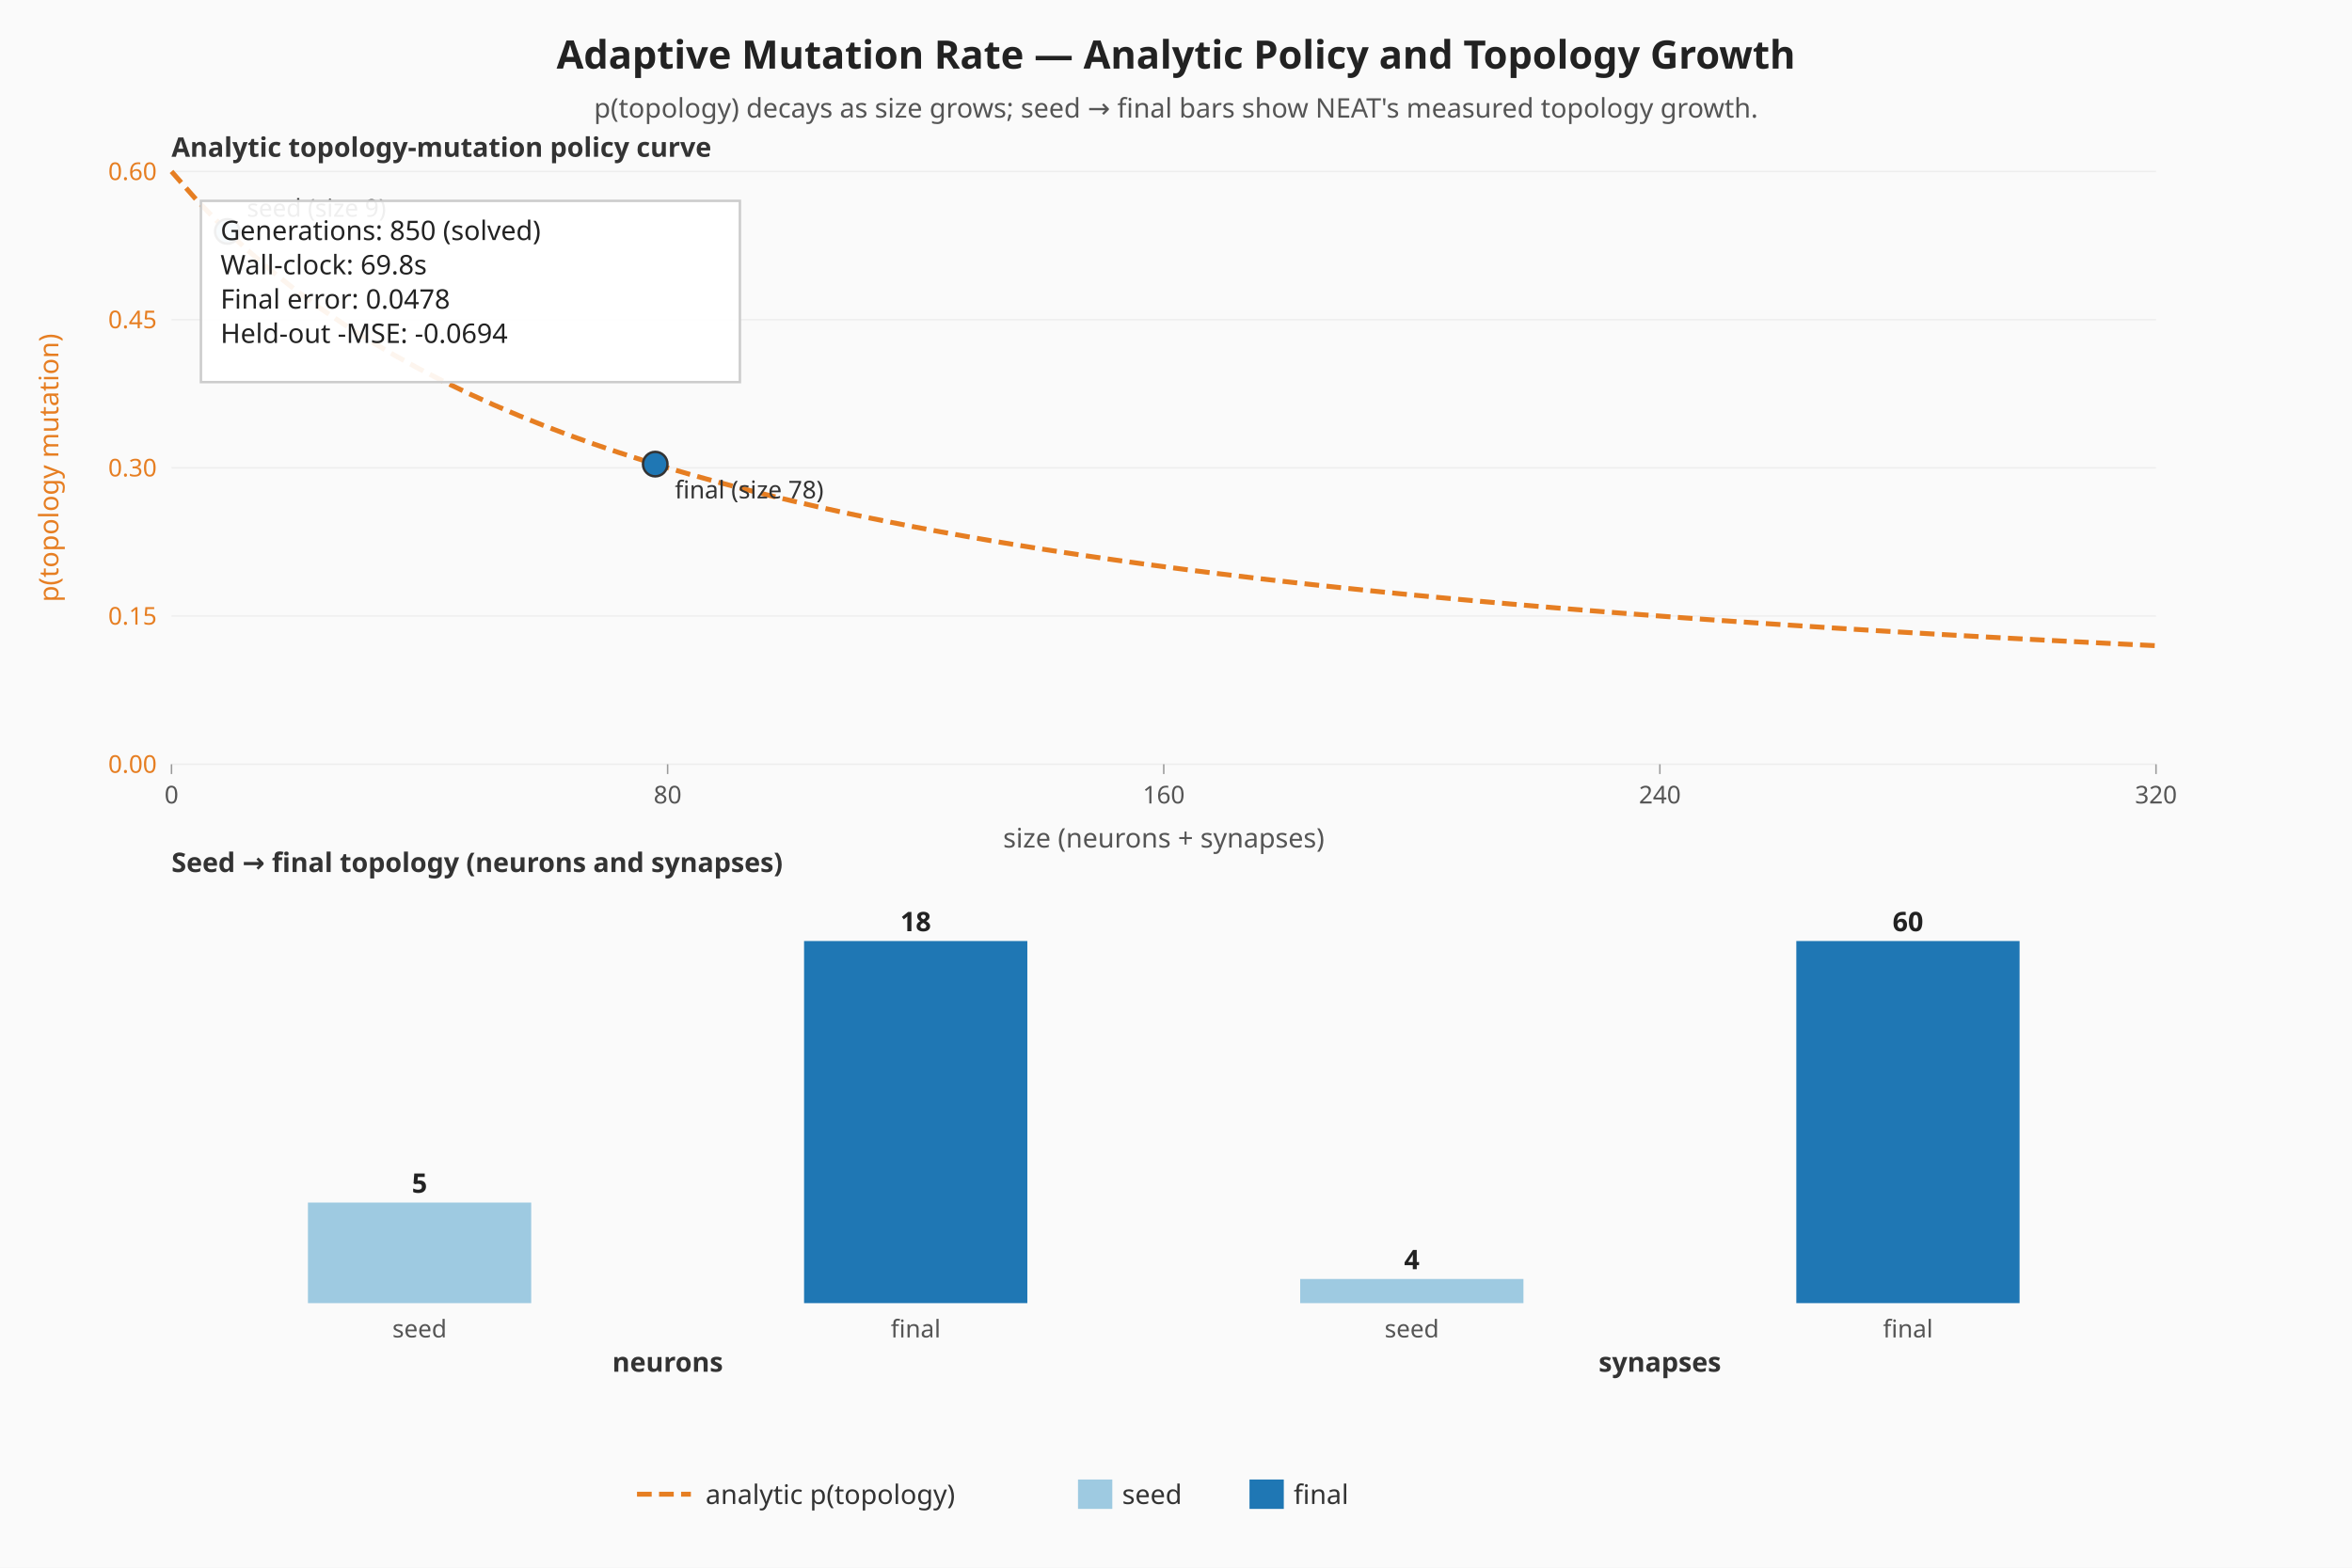
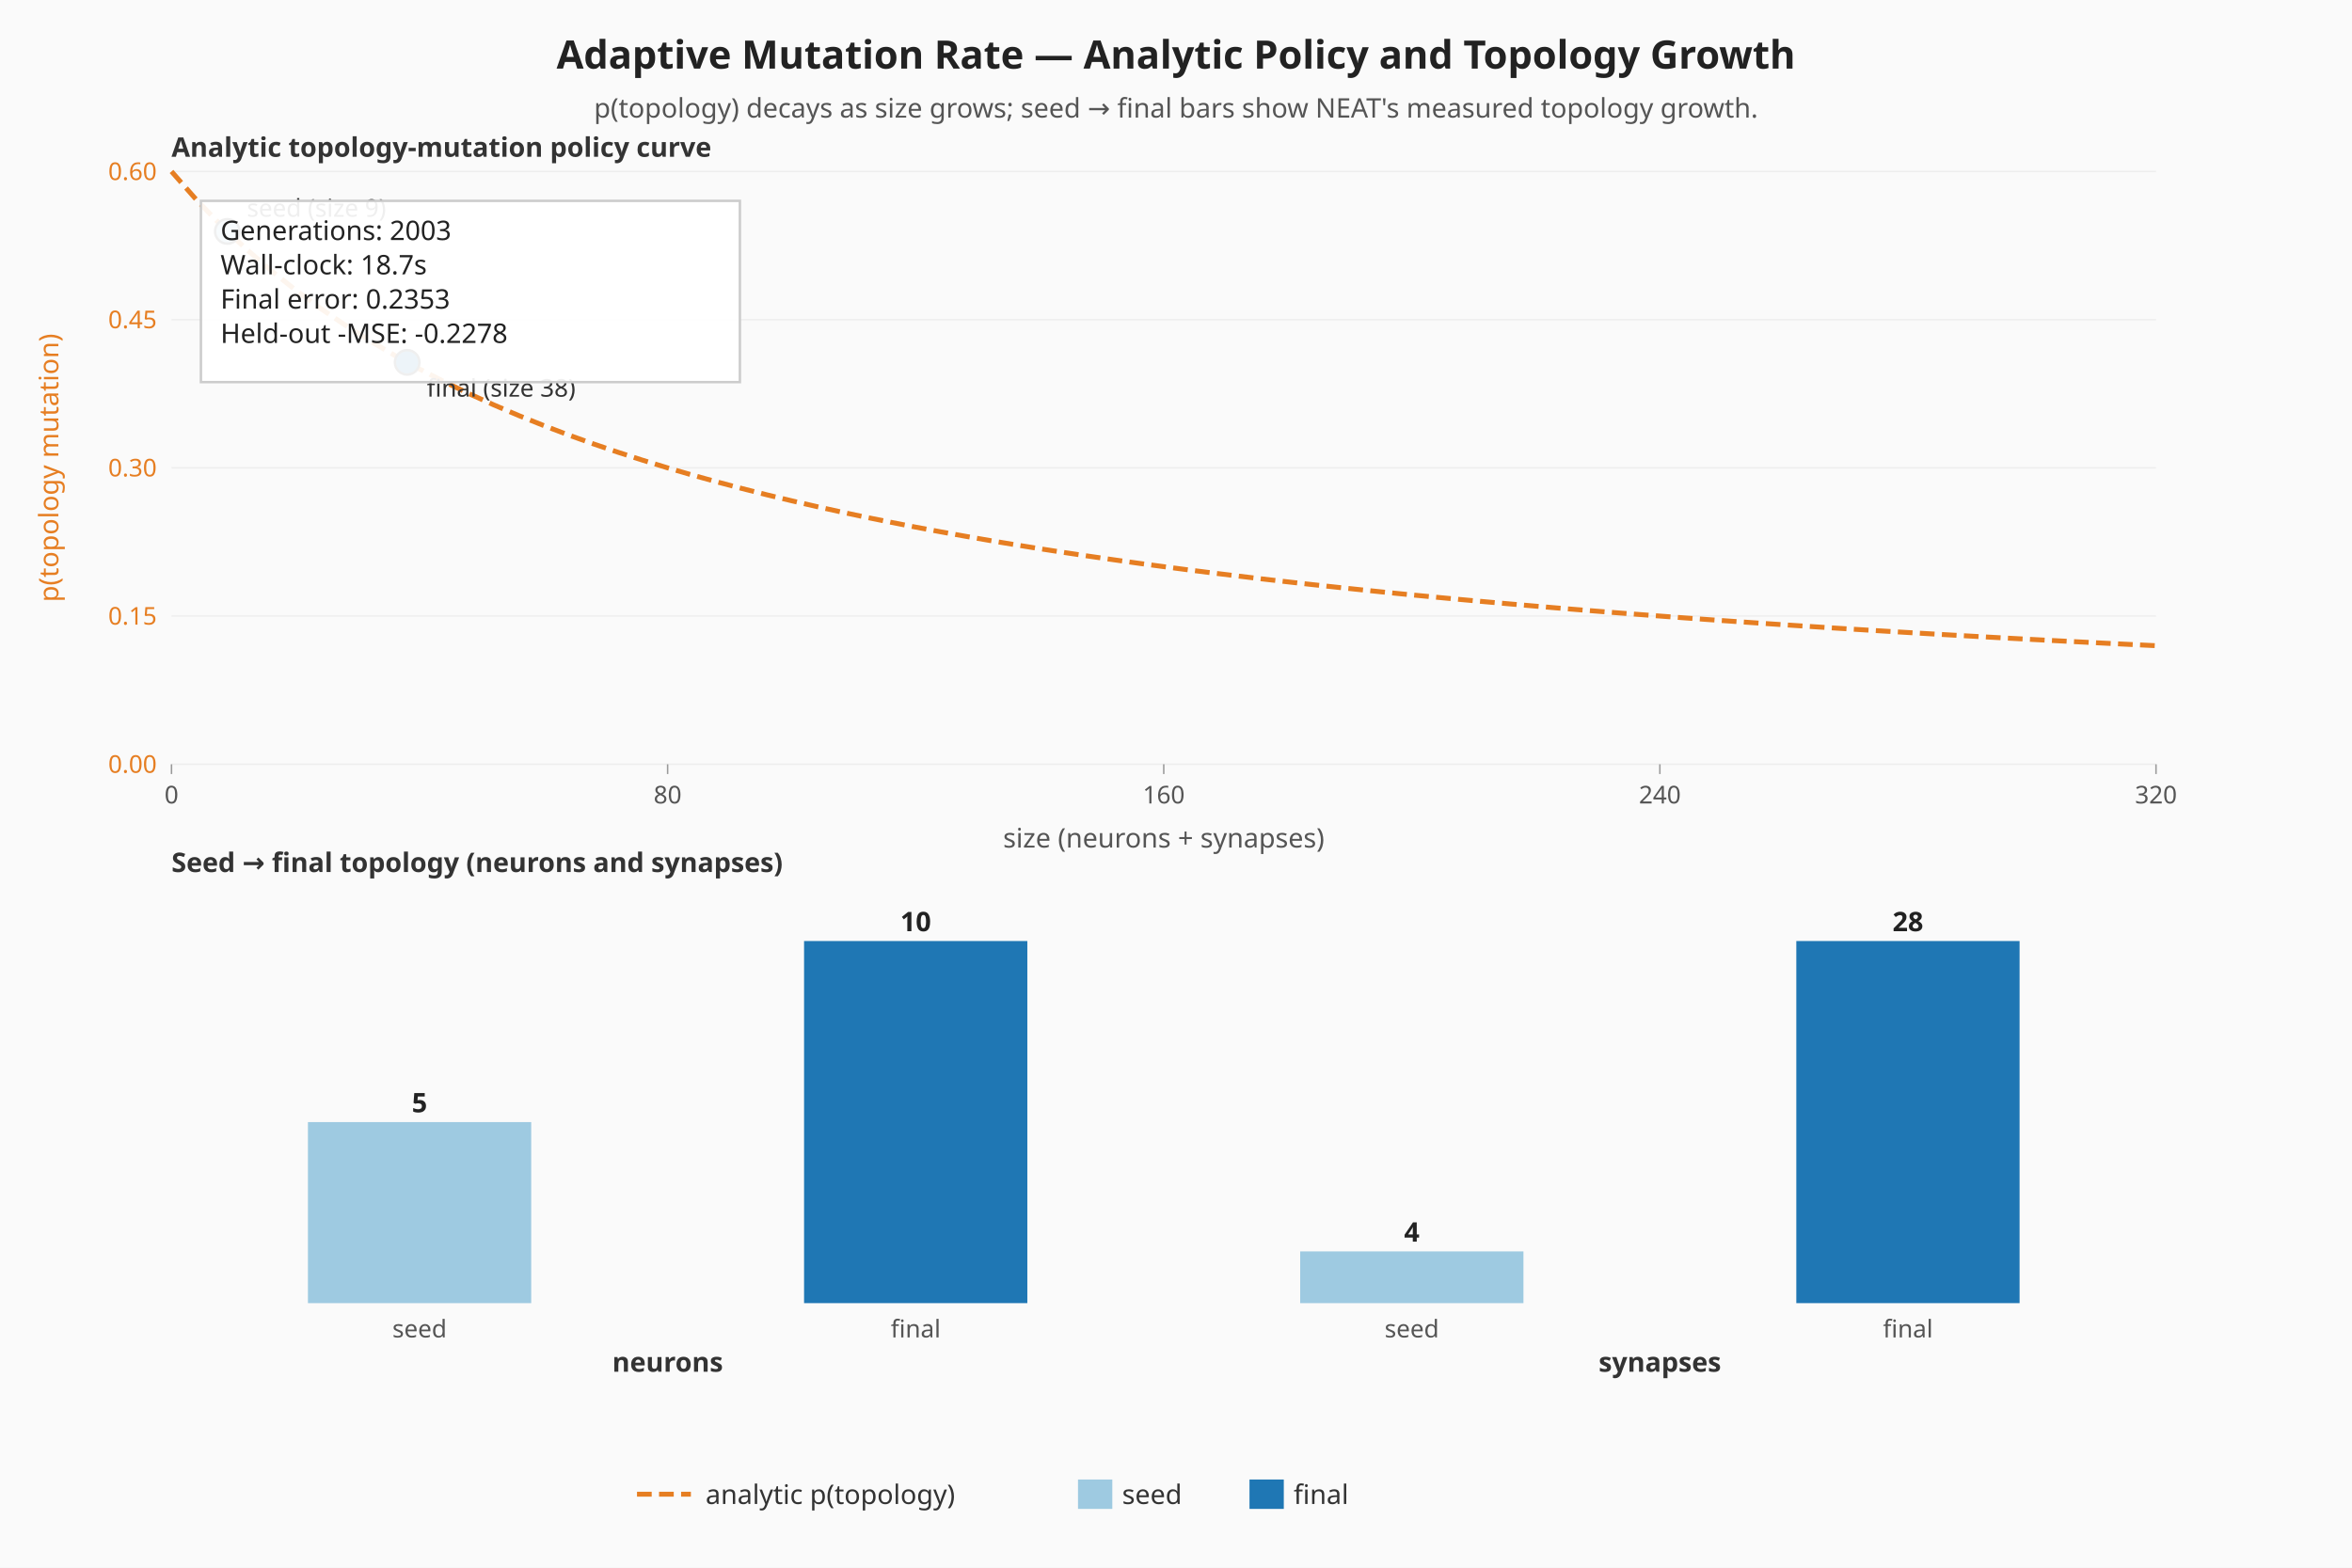
<svg xmlns="http://www.w3.org/2000/svg" viewBox="0 0 960 640" width="960" height="640" role="img" aria-label="Adaptive mutation — analytic policy curve and seed-vs-final topology">
  <rect width="960" height="640" fill="#fafafa" />
  <text x="480" y="28" text-anchor="middle" font-family="sans-serif" font-size="16" font-weight="bold" fill="#222">Adaptive Mutation Rate — Analytic Policy and Topology Growth</text>
  <text x="480" y="48" text-anchor="middle" font-family="sans-serif" font-size="11" fill="#555">p(topology) decays as size grows; seed → final bars show NEAT's measured topology growth.</text>
  <line x1="70.00" y1="312.00" x2="880.00" y2="312.00" stroke="#eeeeee" stroke-width="0.6" />
  <text x="64.00" y="315.50" text-anchor="end" font-family="sans-serif" font-size="10" fill="#e67e22">0.00</text>
  <line x1="70.00" y1="251.50" x2="880.00" y2="251.50" stroke="#eeeeee" stroke-width="0.6" />
  <text x="64.00" y="255.00" text-anchor="end" font-family="sans-serif" font-size="10" fill="#e67e22">0.15</text>
  <line x1="70.00" y1="191.00" x2="880.00" y2="191.00" stroke="#eeeeee" stroke-width="0.6" />
  <text x="64.00" y="194.50" text-anchor="end" font-family="sans-serif" font-size="10" fill="#e67e22">0.30</text>
  <line x1="70.00" y1="130.50" x2="880.00" y2="130.50" stroke="#eeeeee" stroke-width="0.6" />
  <text x="64.00" y="134.00" text-anchor="end" font-family="sans-serif" font-size="10" fill="#e67e22">0.45</text>
  <line x1="70.00" y1="70.00" x2="880.00" y2="70.00" stroke="#eeeeee" stroke-width="0.6" />
  <text x="64.00" y="73.50" text-anchor="end" font-family="sans-serif" font-size="10" fill="#e67e22">0.60</text>
  <line x1="70.00" y1="312.00" x2="70.00" y2="316.00" stroke="#999999" stroke-width="0.6" />
  <text x="70.00" y="328.00" text-anchor="middle" font-family="sans-serif" font-size="10" fill="#555">0</text>
  <line x1="272.50" y1="312.00" x2="272.50" y2="316.00" stroke="#999999" stroke-width="0.6" />
  <text x="272.50" y="328.00" text-anchor="middle" font-family="sans-serif" font-size="10" fill="#555">80</text>
  <line x1="475.00" y1="312.00" x2="475.00" y2="316.00" stroke="#999999" stroke-width="0.6" />
  <text x="475.00" y="328.00" text-anchor="middle" font-family="sans-serif" font-size="10" fill="#555">160</text>
  <line x1="677.50" y1="312.00" x2="677.50" y2="316.00" stroke="#999999" stroke-width="0.6" />
  <text x="677.50" y="328.00" text-anchor="middle" font-family="sans-serif" font-size="10" fill="#555">240</text>
  <line x1="880.00" y1="312.00" x2="880.00" y2="316.00" stroke="#999999" stroke-width="0.6" />
  <text x="880.00" y="328.00" text-anchor="middle" font-family="sans-serif" font-size="10" fill="#555">320</text>
  <text x="20.00" y="191.00" text-anchor="middle" dominant-baseline="middle" transform="rotate(-90 20.00 191.00)" font-family="sans-serif" font-size="11" fill="#e67e22">p(topology mutation)</text>
  <text x="475.00" y="346.00" text-anchor="middle" font-family="sans-serif" font-size="11" fill="#555">size (neurons + synapses)</text>
  <polyline class="topology-rate" fill="none" stroke="#e67e22" stroke-width="2" stroke-dasharray="6 3" points="70.00,70.00 80.13,81.52 90.25,92.00 100.38,101.57 110.50,110.33 120.63,118.40 130.75,125.85 140.88,132.74 151.00,139.14 161.13,145.10 171.25,150.67 181.38,155.87 191.50,160.75 201.63,165.33 211.75,169.65 221.88,173.71 232.00,177.56 242.13,181.19 252.25,184.63 262.38,187.90 272.50,191.00 282.63,193.95 292.75,196.76 302.88,199.44 313.00,202.00 323.13,204.44 333.25,206.78 343.38,209.02 353.50,211.17 363.63,213.22 373.75,215.20 383.88,217.10 394.00,218.92 404.13,220.68 414.25,222.37 424.38,224.00 434.50,225.57 444.63,227.09 454.75,228.55 464.88,229.97 475.00,231.33 485.12,232.66 495.25,233.94 505.38,235.17 515.50,236.38 525.63,237.54 535.75,238.67 545.88,239.76 556.00,240.82 566.13,241.86 576.25,242.86 586.38,243.83 596.50,244.78 606.63,245.70 616.75,246.59 626.88,247.47 637.00,248.32 647.13,249.14 657.25,249.95 667.38,250.73 677.50,251.50 687.63,252.25 697.75,252.98 707.88,253.69 718.00,254.38 728.13,255.06 738.25,255.72 748.38,256.37 758.50,257.00 768.63,257.62 778.75,258.22 788.88,258.81 799.00,259.39 809.13,259.96 819.25,260.51 829.38,261.05 839.50,261.58 849.63,262.10 859.75,262.61 869.88,263.11 880.00,263.60" />
  <circle class="seed-mark" cx="92.78" cy="94.47" r="5" fill="#9ecae1" stroke="#333" stroke-width="1" />
  <text x="100.78" y="88.47" font-family="sans-serif" font-size="10" fill="#333">seed (size 9)</text>
-   <circle class="final-mark" cx="267.44" cy="189.47" r="5" fill="#1f77b4" stroke="#333" stroke-width="1" />
-   <text x="275.44" y="203.47" font-family="sans-serif" font-size="10" fill="#333">final (size 78)</text>
+   <circle class="final-mark" cx="166.19" cy="147.93" r="5" fill="#1f77b4" stroke="#333" stroke-width="1" />
+   <text x="174.19" y="161.93" font-family="sans-serif" font-size="10" fill="#333">final (size 38)</text>
  <text x="70.00" y="64.00" font-family="sans-serif" font-size="11" font-weight="bold" fill="#333">Analytic topology-mutation policy curve</text>
  <text x="70.00" y="356.00" font-family="sans-serif" font-size="11" font-weight="bold" fill="#333">Seed → final topology (neurons and synapses)</text>
  <g class="seed-vs-final">
-     <rect class="topo-bar topo-bar-seed-neurons" x="125.69" y="490.94" width="91.13" height="41.06" fill="#9ecae1" />
-     <text x="171.25" y="486.94" text-anchor="middle" font-family="sans-serif" font-size="11" font-weight="bold" fill="#222">5</text>
+     <rect class="topo-bar topo-bar-seed-neurons" x="125.69" y="458.09" width="91.13" height="73.91" fill="#9ecae1" />
+     <text x="171.25" y="454.09" text-anchor="middle" font-family="sans-serif" font-size="11" font-weight="bold" fill="#222">5</text>
    <text x="171.25" y="546.00" text-anchor="middle" font-family="sans-serif" font-size="10" fill="#555">seed</text>
    <rect class="topo-bar topo-bar-final-neurons" x="328.19" y="384.17" width="91.13" height="147.83" fill="#1f77b4" />
-     <text x="373.75" y="380.17" text-anchor="middle" font-family="sans-serif" font-size="11" font-weight="bold" fill="#222">18</text>
+     <text x="373.75" y="380.17" text-anchor="middle" font-family="sans-serif" font-size="11" font-weight="bold" fill="#222">10</text>
    <text x="373.75" y="546.00" text-anchor="middle" font-family="sans-serif" font-size="10" fill="#555">final</text>
    <text x="272.50" y="560.00" text-anchor="middle" font-family="sans-serif" font-size="11" font-weight="bold" fill="#333">neurons</text>
-     <rect class="topo-bar topo-bar-seed-synapses" x="530.69" y="522.14" width="91.13" height="9.86" fill="#9ecae1" />
-     <text x="576.25" y="518.14" text-anchor="middle" font-family="sans-serif" font-size="11" font-weight="bold" fill="#222">4</text>
+     <rect class="topo-bar topo-bar-seed-synapses" x="530.69" y="510.88" width="91.13" height="21.12" fill="#9ecae1" />
+     <text x="576.25" y="506.88" text-anchor="middle" font-family="sans-serif" font-size="11" font-weight="bold" fill="#222">4</text>
    <text x="576.25" y="546.00" text-anchor="middle" font-family="sans-serif" font-size="10" fill="#555">seed</text>
    <rect class="topo-bar topo-bar-final-synapses" x="733.19" y="384.17" width="91.13" height="147.83" fill="#1f77b4" />
-     <text x="778.75" y="380.17" text-anchor="middle" font-family="sans-serif" font-size="11" font-weight="bold" fill="#222">60</text>
+     <text x="778.75" y="380.17" text-anchor="middle" font-family="sans-serif" font-size="11" font-weight="bold" fill="#222">28</text>
    <text x="778.75" y="546.00" text-anchor="middle" font-family="sans-serif" font-size="10" fill="#555">final</text>
    <text x="677.50" y="560.00" text-anchor="middle" font-family="sans-serif" font-size="11" font-weight="bold" fill="#333">synapses</text>
  </g>
  <rect x="82.00" y="82.00" width="220" height="74" fill="#ffffff" fill-opacity="0.92" stroke="#cccccc" />
-   <text x="90.00" y="98.00" font-family="sans-serif" font-size="11" fill="#222">Generations: 850 (solved)</text>
-   <text x="90.00" y="112.00" font-family="sans-serif" font-size="11" fill="#222">Wall-clock: 69.8s</text>
-   <text x="90.00" y="126.00" font-family="sans-serif" font-size="11" fill="#222">Final error: 0.0478</text>
-   <text x="90.00" y="140.00" font-family="sans-serif" font-size="11" fill="#222">Held-out -MSE: -0.0694</text>
+   <text x="90.00" y="98.00" font-family="sans-serif" font-size="11" fill="#222">Generations: 2003</text>
+   <text x="90.00" y="112.00" font-family="sans-serif" font-size="11" fill="#222">Wall-clock: 18.7s</text>
+   <text x="90.00" y="126.00" font-family="sans-serif" font-size="11" fill="#222">Final error: 0.2353</text>
+   <text x="90.00" y="140.00" font-family="sans-serif" font-size="11" fill="#222">Held-out -MSE: -0.2278</text>
  <g class="legend" font-family="sans-serif" font-size="11" fill="#333">
    <line x1="260" y1="610" x2="282" y2="610" stroke="#e67e22" stroke-width="2" stroke-dasharray="6 3" />
    <text x="288" y="614">analytic p(topology)</text>
    <rect x="440" y="604" width="14" height="12" fill="#9ecae1" />
    <text x="458" y="614">seed</text>
    <rect x="510" y="604" width="14" height="12" fill="#1f77b4" />
    <text x="528" y="614">final</text>
  </g>
</svg>
